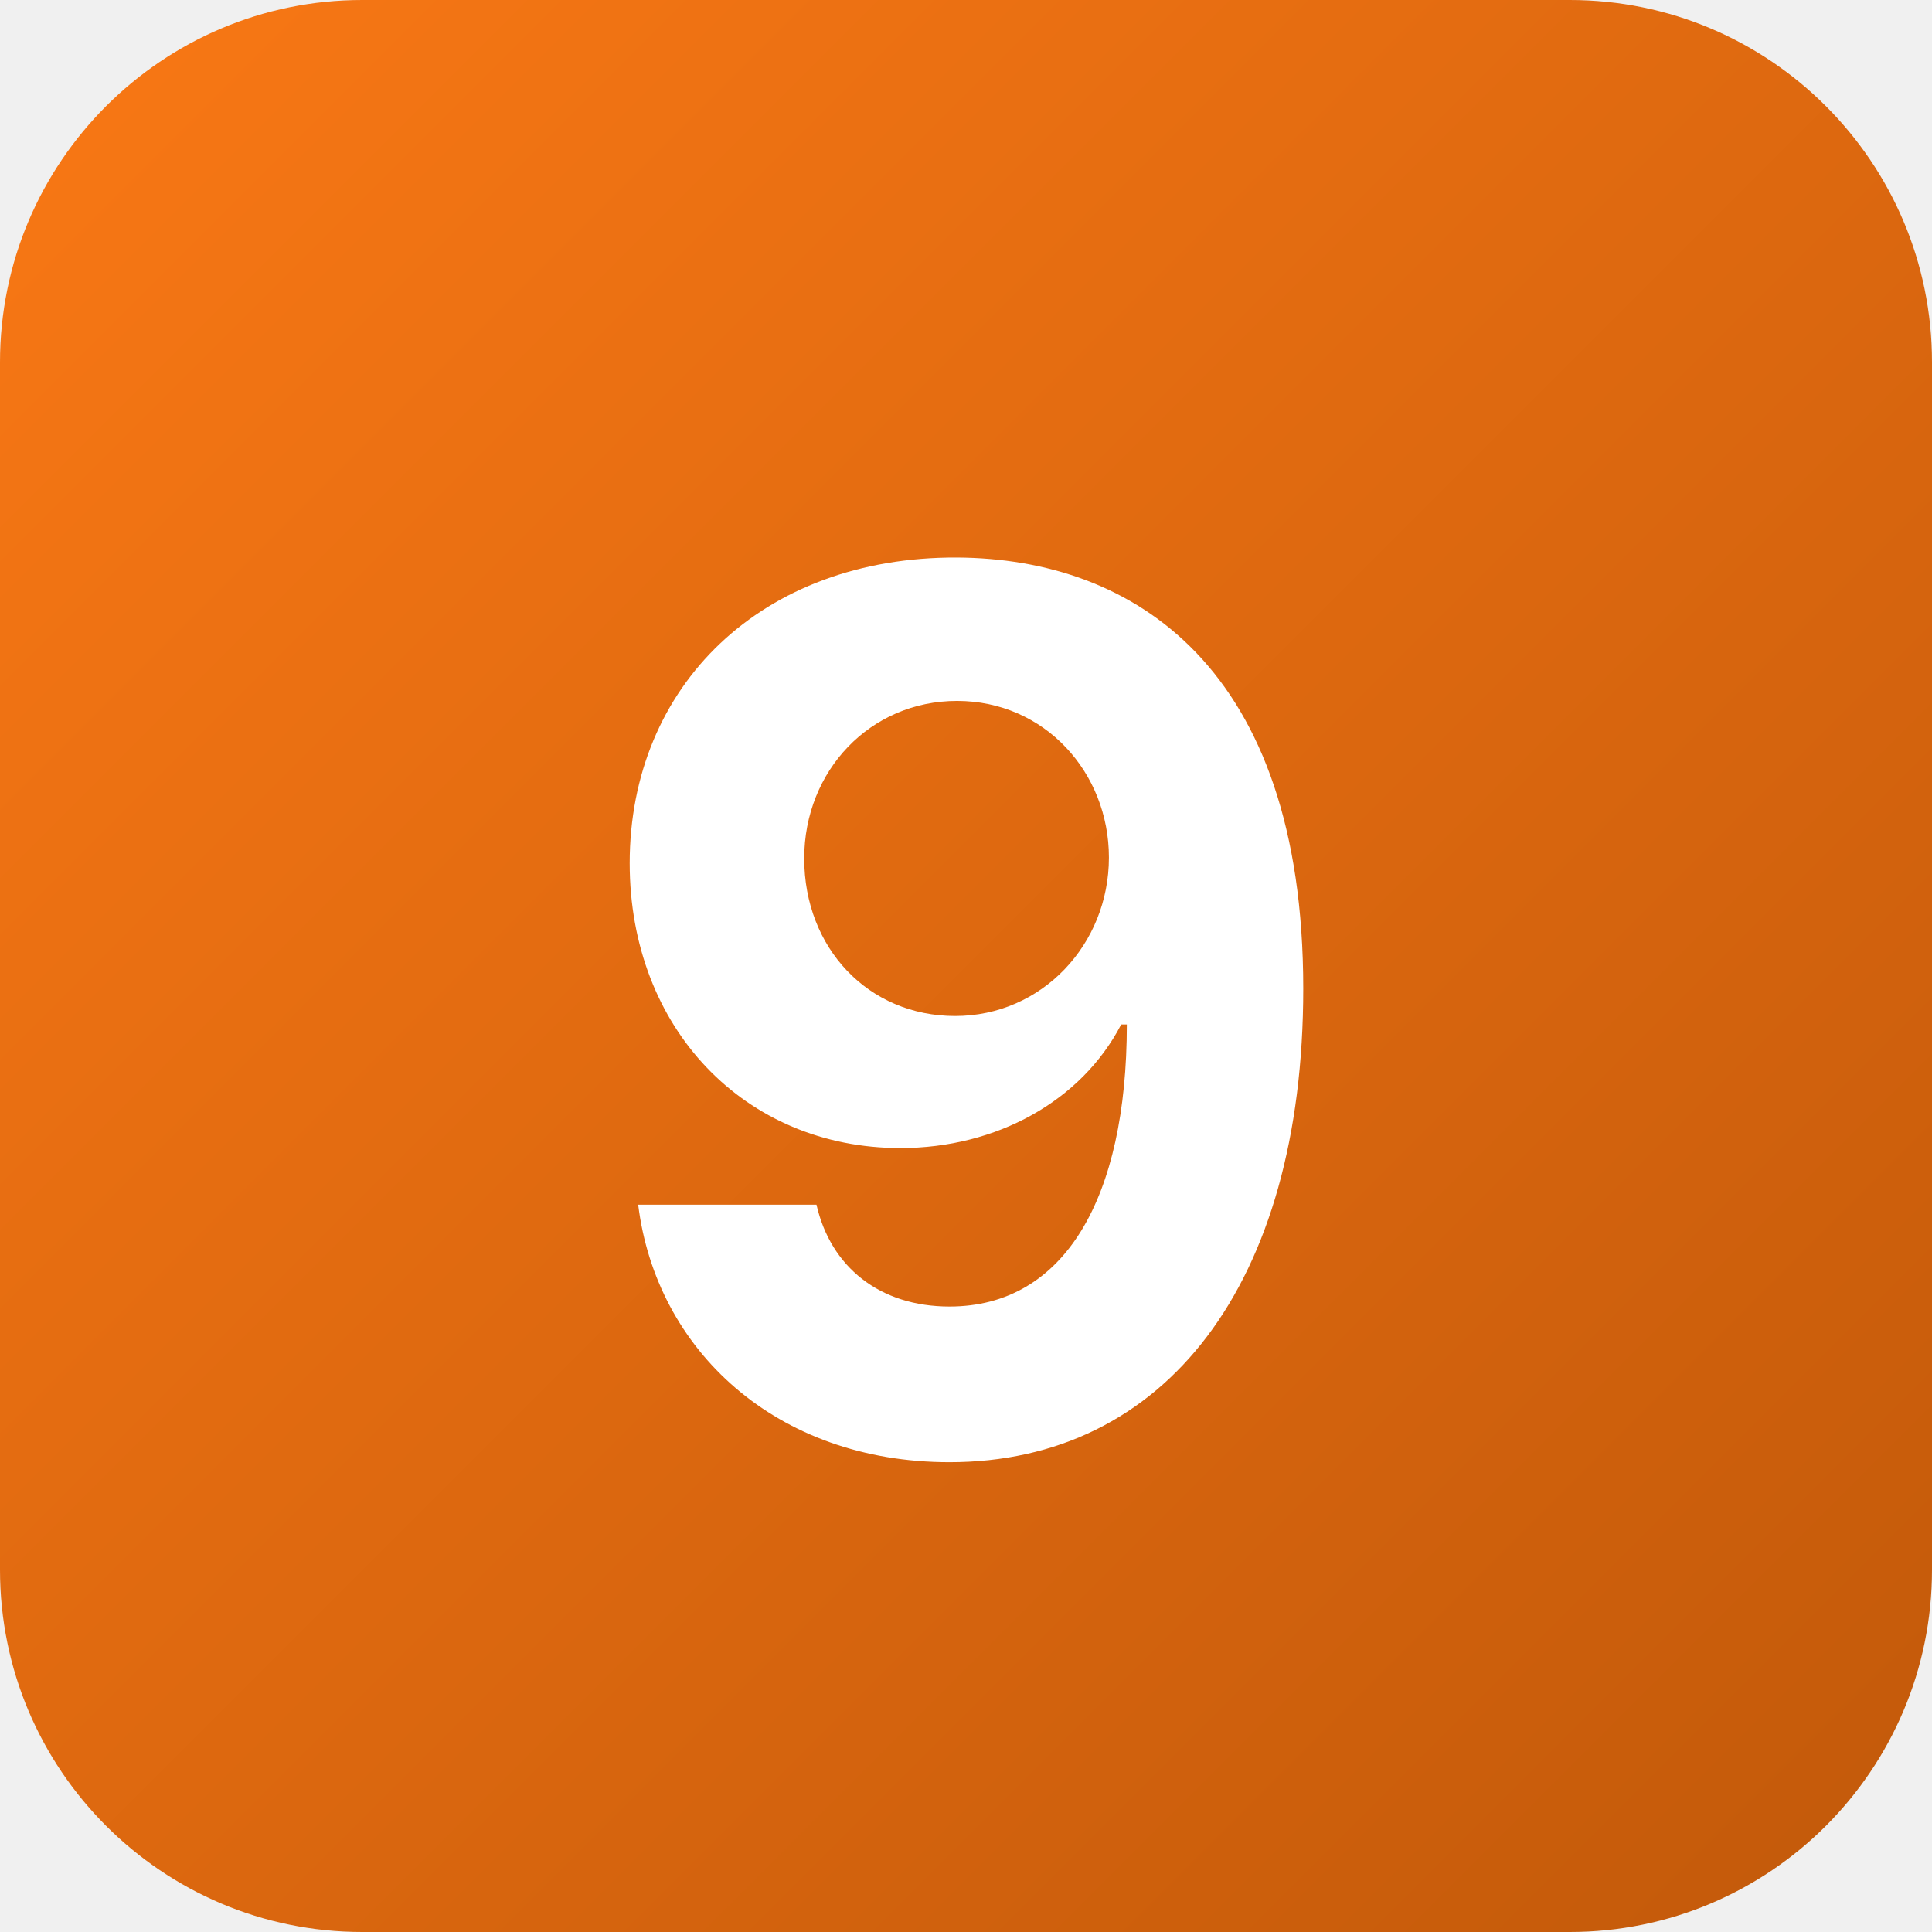
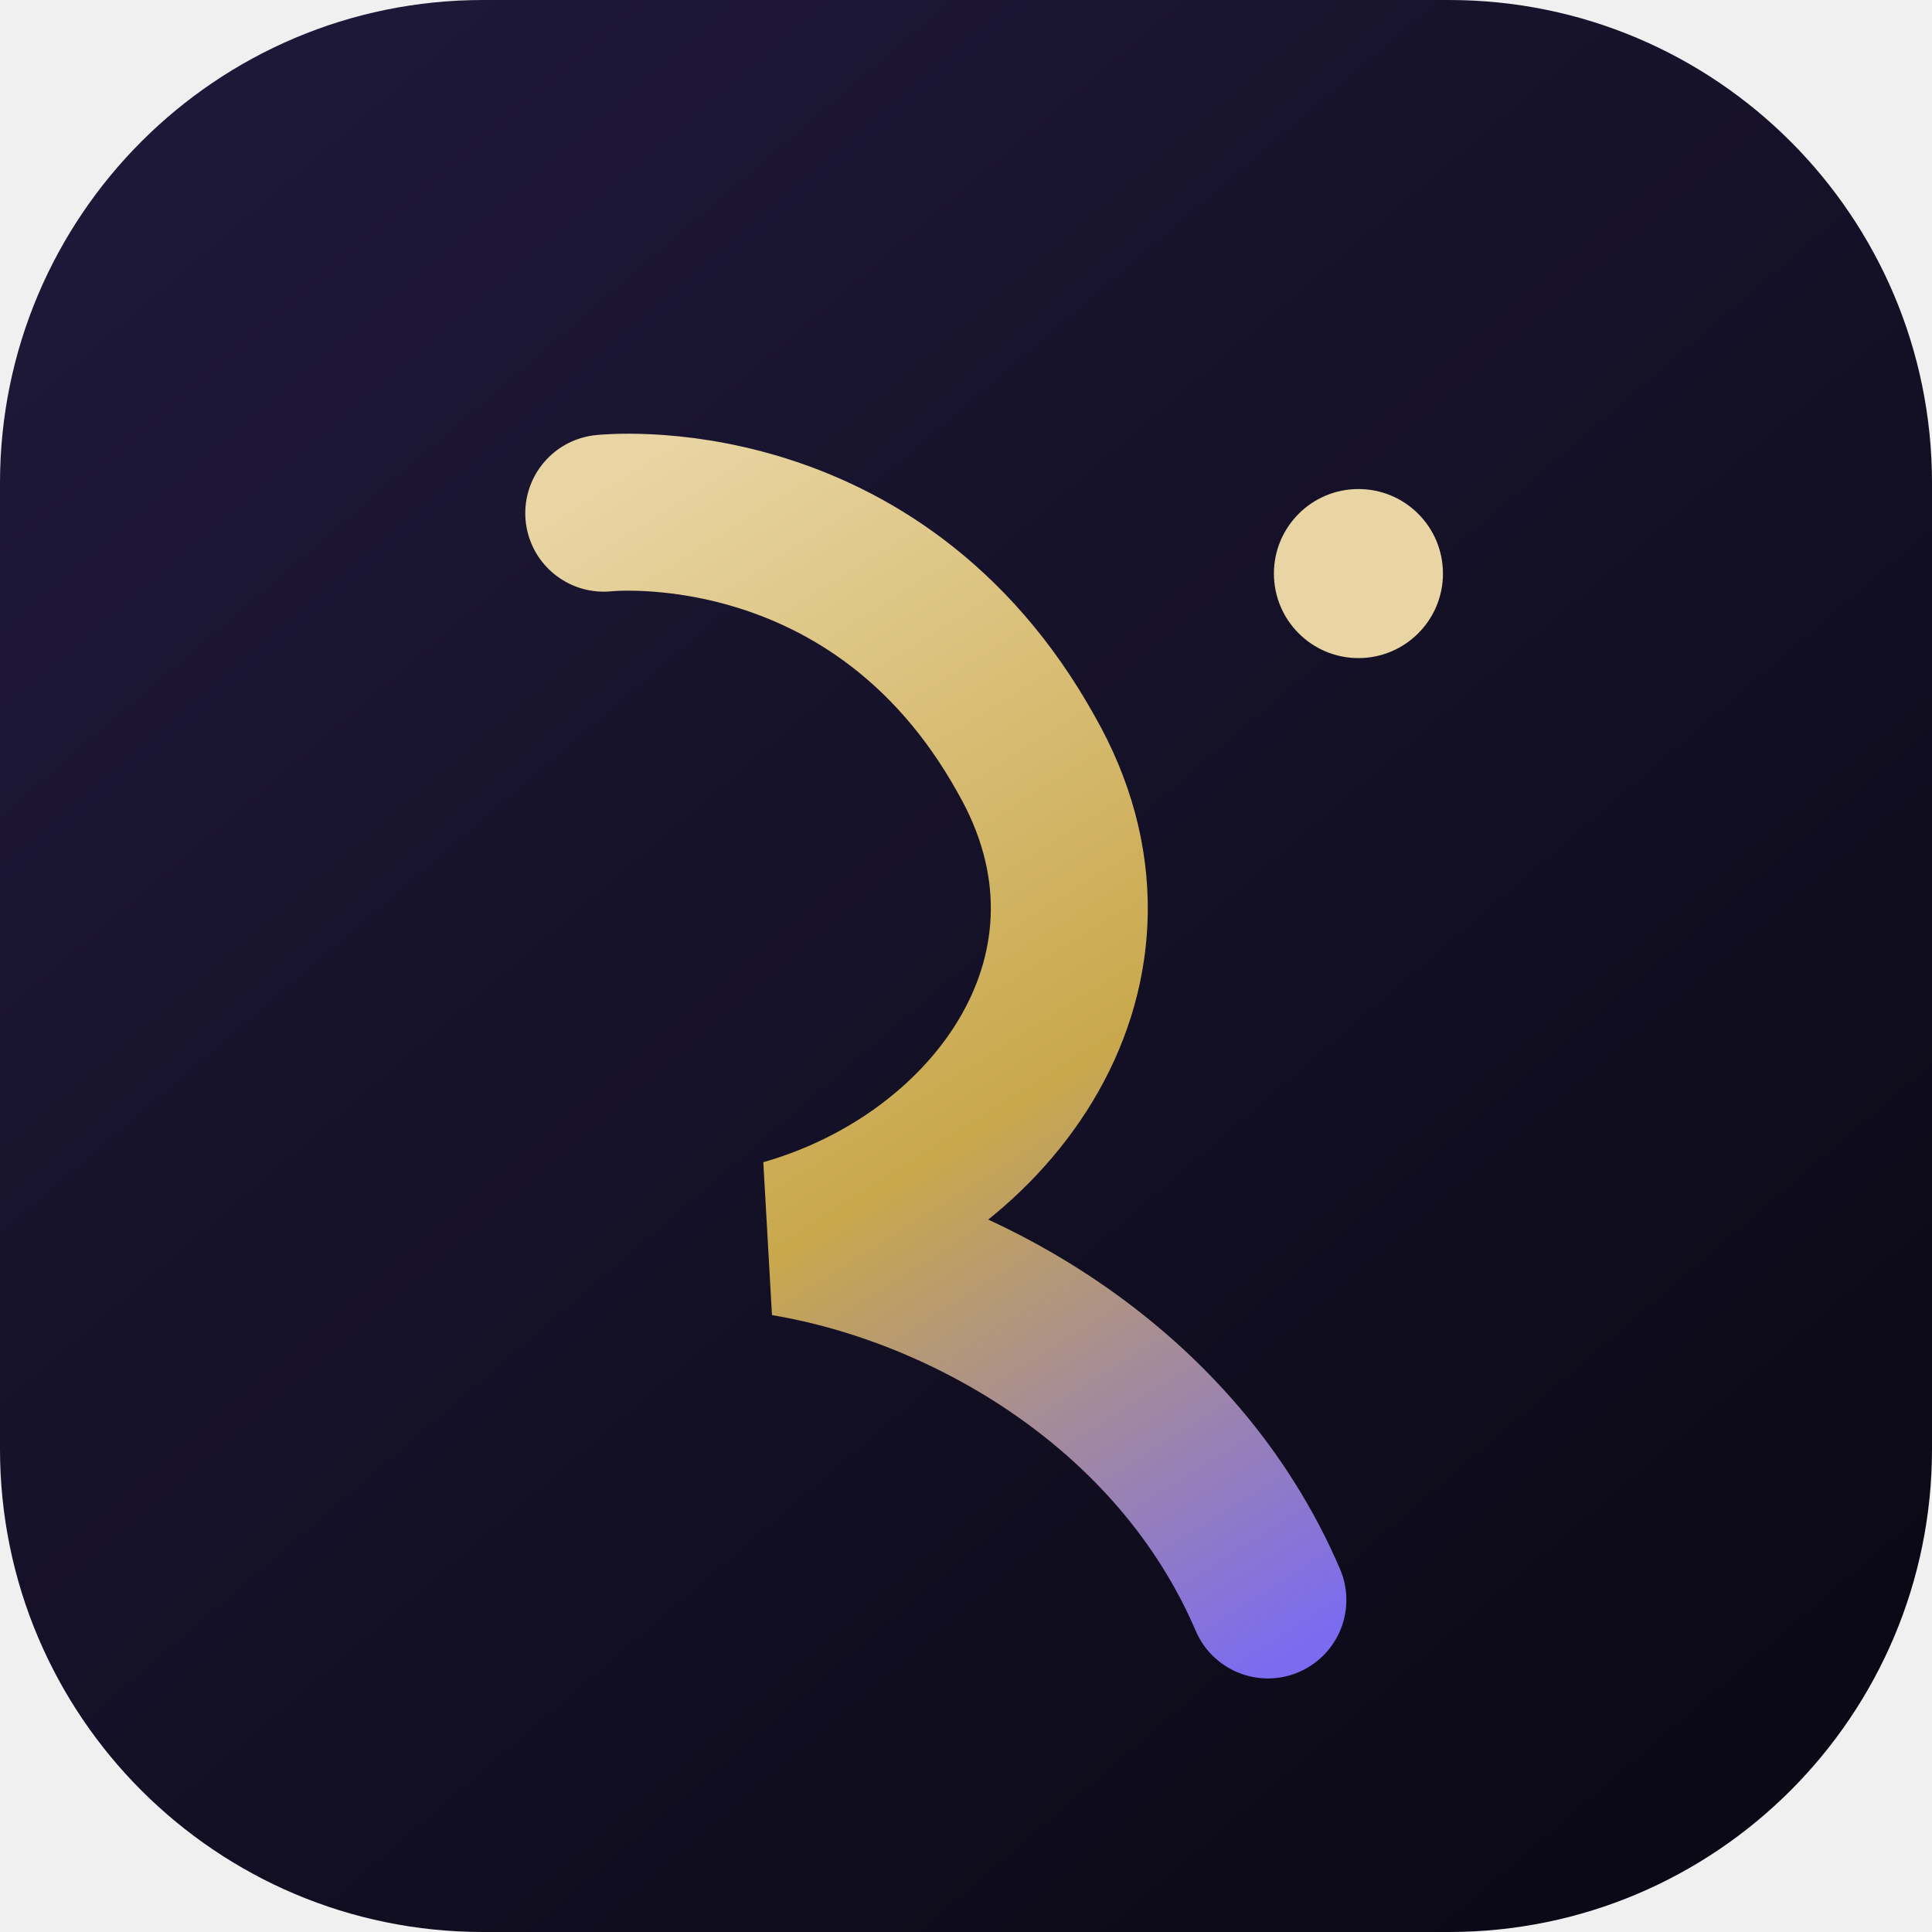
<svg xmlns="http://www.w3.org/2000/svg" width="32" height="32" viewBox="0 0 32 32" fill="none">
-   <rect width="32" height="32" rx="6" fill="url(#gradient)" />
-   <text x="16" y="24" font-family="system-ui, -apple-system, sans-serif" font-size="20" font-weight="700" fill="white" text-anchor="middle">9</text>
+   <rect width="32" height="32" rx="8" fill="url(#genesis-bg)" />
+   <path d="M10 8.5C10 8.5 14.5 8 17 12.5C19 16 16.5 19.5 13 20.5C16 21 19.5 23 21 26.5" stroke="url(#genesis-stroke)" stroke-width="2.6" stroke-linecap="round" fill="none" />
+   <circle cx="22.5" cy="9.5" r="1.4" fill="#E8D5A3" />
  <defs>
-     <linearGradient id="gradient" x1="0" y1="0" x2="32" y2="32" gradientUnits="userSpaceOnUse">
-       <stop stop-color="#f97815" />
-       <stop offset="1" stop-color="#c2590a" />
+     <linearGradient id="genesis-bg" x1="4" y1="2" x2="28" y2="30" gradientUnits="userSpaceOnUse">
+       <stop stop-color="#1E1838" />
+       <stop offset="1" stop-color="#0B0916" />
+     </linearGradient>
+     <linearGradient id="genesis-stroke" x1="10" y1="8" x2="22" y2="27" gradientUnits="userSpaceOnUse">
+       <stop stop-color="#E8D5A3" />
+       <stop offset="0.55" stop-color="#C9A84C" />
+       <stop offset="1" stop-color="#7C6BF0" />
    </linearGradient>
  </defs>
</svg>
